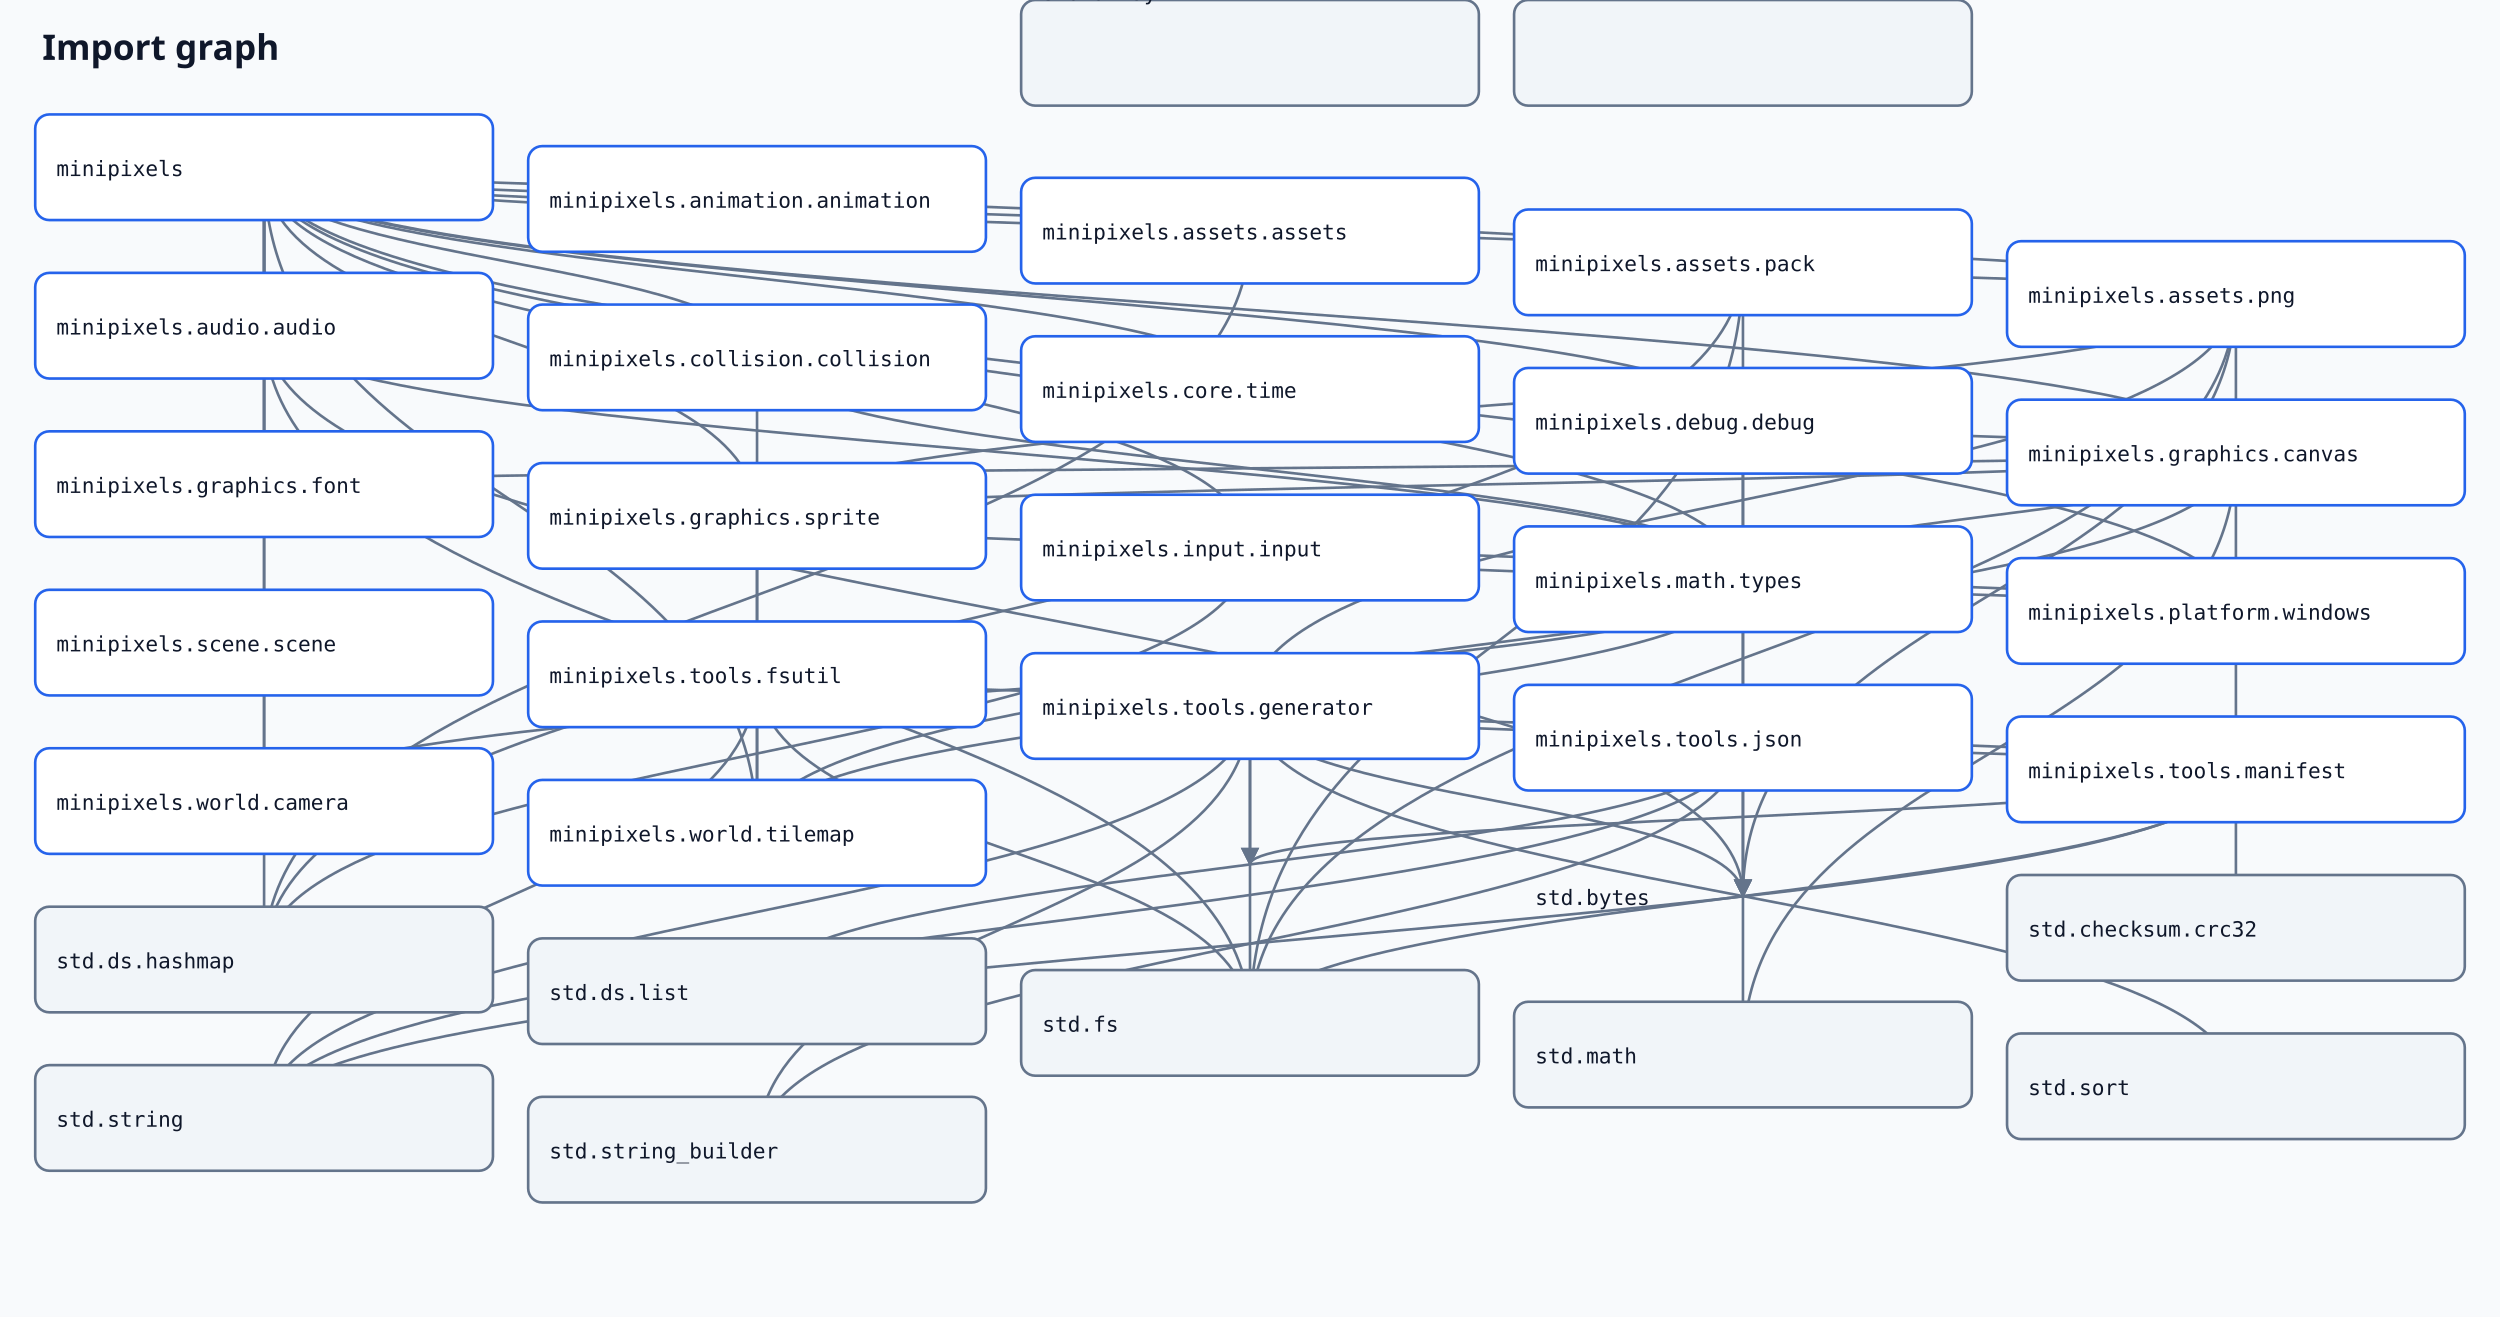
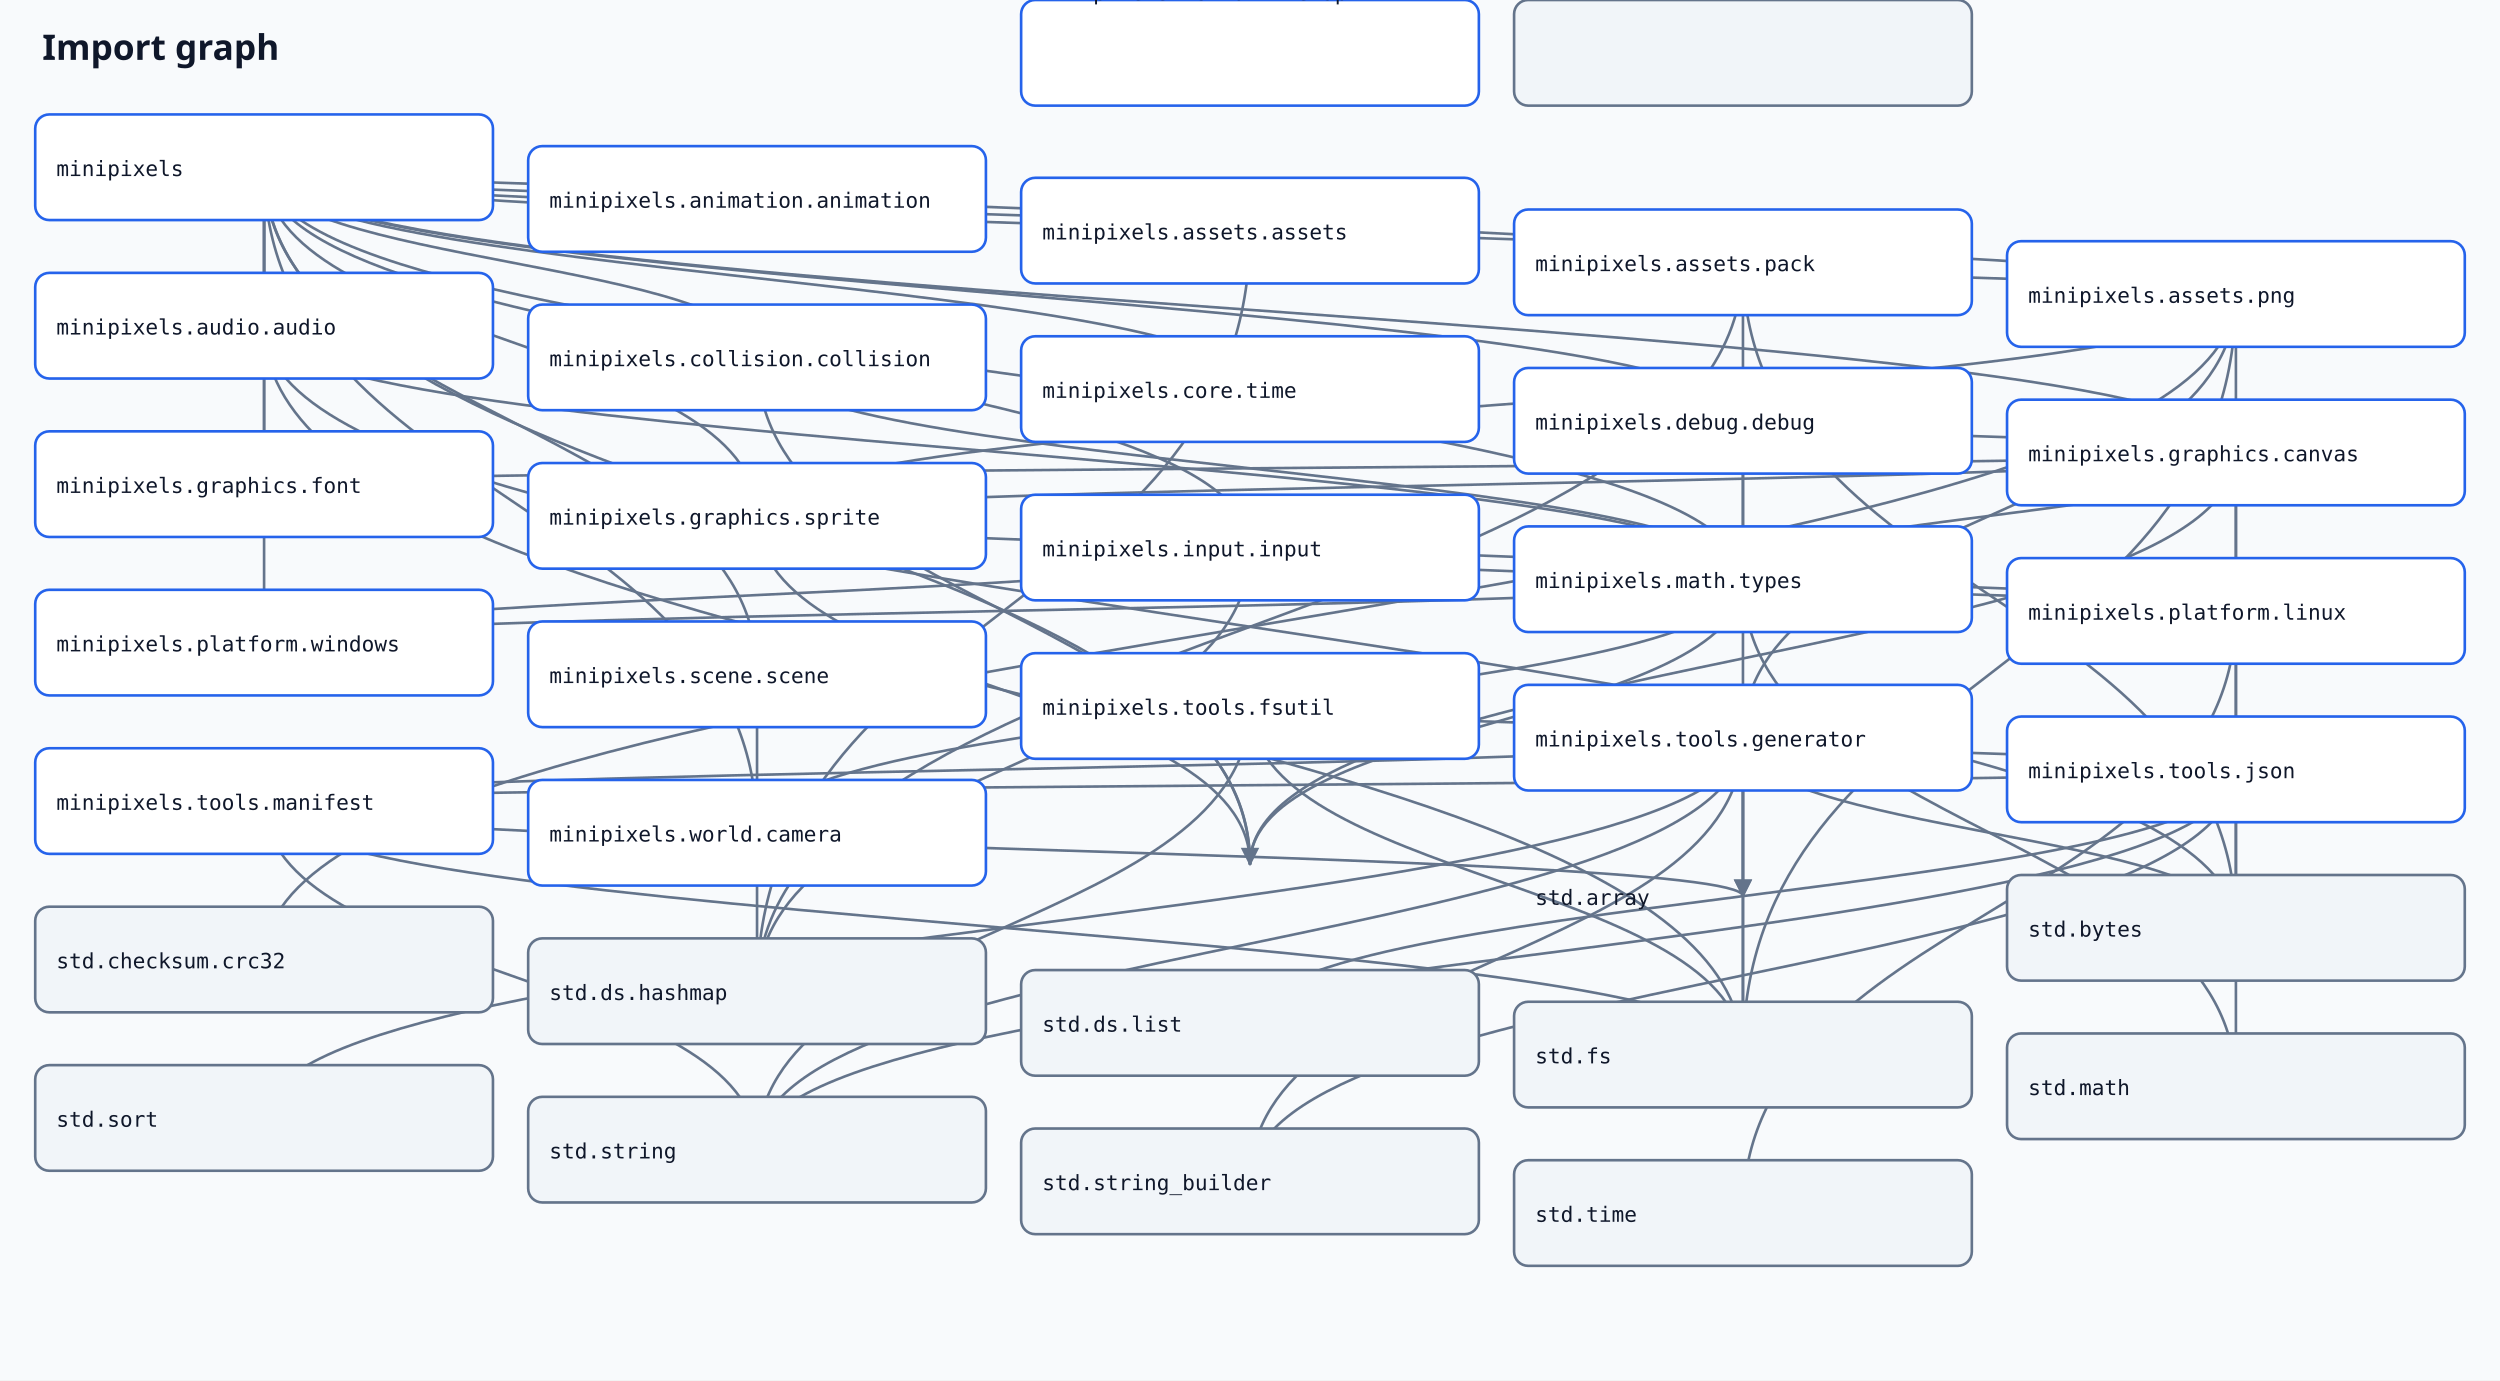
- <svg xmlns="http://www.w3.org/2000/svg" width="1420" height="748" viewBox="0 0 1420 748" role="img" aria-labelledby="title desc">
+ <svg xmlns="http://www.w3.org/2000/svg" width="1420" height="784" viewBox="0 0 1420 784" role="img" aria-labelledby="title desc">
  <defs>
    <marker id="arrow" viewBox="0 0 10 10" refX="9" refY="5" markerWidth="7" markerHeight="7" orient="auto-start-reverse">
      <path d="M 0 0 L 10 5 L 0 10 z" fill="#64748b" />
    </marker>
  </defs>
  <rect width="100%" height="100%" fill="#f8fafc" />
  <text x="24" y="34" font-family="system-ui,sans-serif" font-size="20" font-weight="700" fill="#0f172a">Import graph</text>
  <path d="M 150 95 C 150 104, 430 104, 430 113" fill="none" stroke="#64748b" stroke-width="1.5" marker-end="url(#arrow)" />
  <path d="M 150 95 C 150 113, 710 113, 710 131" fill="none" stroke="#64748b" stroke-width="1.5" marker-end="url(#arrow)" />
  <path d="M 150 95 C 150 122, 990 122, 990 149" fill="none" stroke="#64748b" stroke-width="1.5" marker-end="url(#arrow)" />
  <path d="M 150 95 C 150 131, 1270 131, 1270 167" fill="none" stroke="#64748b" stroke-width="1.5" marker-end="url(#arrow)" />
  <path d="M 150 95 C 150 140, 150 140, 150 185" fill="none" stroke="#64748b" stroke-width="1.5" marker-end="url(#arrow)" />
  <path d="M 150 95 C 150 149, 430 149, 430 203" fill="none" stroke="#64748b" stroke-width="1.5" marker-end="url(#arrow)" />
  <path d="M 150 95 C 150 158, 710 158, 710 221" fill="none" stroke="#64748b" stroke-width="1.5" marker-end="url(#arrow)" />
  <path d="M 150 95 C 150 167, 990 167, 990 239" fill="none" stroke="#64748b" stroke-width="1.5" marker-end="url(#arrow)" />
  <path d="M 150 95 C 150 176, 1270 176, 1270 257" fill="none" stroke="#64748b" stroke-width="1.5" marker-end="url(#arrow)" />
  <path d="M 150 95 C 150 185, 150 185, 150 275" fill="none" stroke="#64748b" stroke-width="1.5" marker-end="url(#arrow)" />
  <path d="M 150 95 C 150 194, 430 194, 430 293" fill="none" stroke="#64748b" stroke-width="1.5" marker-end="url(#arrow)" />
  <path d="M 150 95 C 150 203, 710 203, 710 311" fill="none" stroke="#64748b" stroke-width="1.5" marker-end="url(#arrow)" />
  <path d="M 150 95 C 150 212, 990 212, 990 329" fill="none" stroke="#64748b" stroke-width="1.5" marker-end="url(#arrow)" />
-   <path d="M 150 95 C 150 221, 1270 221, 1270 347" fill="none" stroke="#64748b" stroke-width="1.5" marker-end="url(#arrow)" />
  <path d="M 150 95 C 150 230, 150 230, 150 365" fill="none" stroke="#64748b" stroke-width="1.5" marker-end="url(#arrow)" />
-   <path d="M 150 95 C 150 275, 150 275, 150 455" fill="none" stroke="#64748b" stroke-width="1.5" marker-end="url(#arrow)" />
+   <path d="M 150 95 C 150 239, 430 239, 430 383" fill="none" stroke="#64748b" stroke-width="1.5" marker-end="url(#arrow)" />
  <path d="M 150 95 C 150 284, 430 284, 430 473" fill="none" stroke="#64748b" stroke-width="1.5" marker-end="url(#arrow)" />
-   <path d="M 710 131 C 710 338, 150 338, 150 545" fill="none" stroke="#64748b" stroke-width="1.5" marker-end="url(#arrow)" />
-   <path d="M 990 149 C 990 329, 990 329, 990 509." fill="none" stroke="#64748b" stroke-width="1.5" marker-end="url(#arrow)" />
-   <path d="M 990 149 C 990 347, 150 347, 150 545" fill="none" stroke="#64748b" stroke-width="1.5" marker-end="url(#arrow)" />
-   <path d="M 990 149 C 990 365, 710 365, 710 581" fill="none" stroke="#64748b" stroke-width="1.5" marker-end="url(#arrow)" />
+   <path d="M 150 95 C 150 293, 710 293, 710 491." fill="none" stroke="#64748b" stroke-width="1.5" marker-end="url(#arrow)" />
+   <path d="M 710 131 C 710 347, 430 347, 430 563" fill="none" stroke="#64748b" stroke-width="1.5" marker-end="url(#arrow)" />
+   <path d="M 990 149 C 990 338, 1270 338, 1270 527" fill="none" stroke="#64748b" stroke-width="1.5" marker-end="url(#arrow)" />
+   <path d="M 990 149 C 990 356, 430 356, 430 563" fill="none" stroke="#64748b" stroke-width="1.5" marker-end="url(#arrow)" />
+   <path d="M 990 149 C 990 374, 990 374, 990 599" fill="none" stroke="#64748b" stroke-width="1.5" marker-end="url(#arrow)" />
  <path d="M 990 149 C 990 158, 1270 158, 1270 167" fill="none" stroke="#64748b" stroke-width="1.5" marker-end="url(#arrow)" />
-   <path d="M 1270 167 C 1270 338, 990 338, 990 509." fill="none" stroke="#64748b" stroke-width="1.5" marker-end="url(#arrow)" />
  <path d="M 1270 167 C 1270 347, 1270 347, 1270 527" fill="none" stroke="#64748b" stroke-width="1.5" marker-end="url(#arrow)" />
-   <path d="M 1270 167 C 1270 374, 710 374, 710 581" fill="none" stroke="#64748b" stroke-width="1.5" marker-end="url(#arrow)" />
+   <path d="M 1270 167 C 1270 356, 150 356, 150 545" fill="none" stroke="#64748b" stroke-width="1.5" marker-end="url(#arrow)" />
+   <path d="M 1270 167 C 1270 383, 990 383, 990 599" fill="none" stroke="#64748b" stroke-width="1.5" marker-end="url(#arrow)" />
  <path d="M 1270 167 C 1270 230, 430 230, 430 293" fill="none" stroke="#64748b" stroke-width="1.5" marker-end="url(#arrow)" />
-   <path d="M 150 185 C 150 347, 990 347, 990 509." fill="none" stroke="#64748b" stroke-width="1.5" marker-end="url(#arrow)" />
-   <path d="M 150 185 C 150 383, 710 383, 710 581" fill="none" stroke="#64748b" stroke-width="1.5" marker-end="url(#arrow)" />
+   <path d="M 150 185 C 150 356, 1270 356, 1270 527" fill="none" stroke="#64748b" stroke-width="1.5" marker-end="url(#arrow)" />
+   <path d="M 150 185 C 150 392, 990 392, 990 599" fill="none" stroke="#64748b" stroke-width="1.5" marker-end="url(#arrow)" />
  <path d="M 150 185 C 150 257, 990 257, 990 329" fill="none" stroke="#64748b" stroke-width="1.5" marker-end="url(#arrow)" />
  <path d="M 430 203 C 430 266, 990 266, 990 329" fill="none" stroke="#64748b" stroke-width="1.5" marker-end="url(#arrow)" />
  <path d="M 990 239 C 990 248, 1270 248, 1270 257" fill="none" stroke="#64748b" stroke-width="1.5" marker-end="url(#arrow)" />
  <path d="M 990 239 C 990 284, 990 284, 990 329" fill="none" stroke="#64748b" stroke-width="1.5" marker-end="url(#arrow)" />
-   <path d="M 1270 257 C 1270 428, 990 428, 990 599" fill="none" stroke="#64748b" stroke-width="1.5" marker-end="url(#arrow)" />
+   <path d="M 1270 257 C 1270 437, 1270 437, 1270 617" fill="none" stroke="#64748b" stroke-width="1.5" marker-end="url(#arrow)" />
  <path d="M 1270 257 C 1270 275, 430 275, 430 293" fill="none" stroke="#64748b" stroke-width="1.5" marker-end="url(#arrow)" />
  <path d="M 1270 257 C 1270 293, 990 293, 990 329" fill="none" stroke="#64748b" stroke-width="1.5" marker-end="url(#arrow)" />
  <path d="M 150 275 C 150 266, 1270 266, 1270 257" fill="none" stroke="#64748b" stroke-width="1.5" marker-end="url(#arrow)" />
  <path d="M 430 293 C 430 311, 990 311, 990 329" fill="none" stroke="#64748b" stroke-width="1.5" marker-end="url(#arrow)" />
-   <path d="M 710 311 C 710 428, 150 428, 150 545" fill="none" stroke="#64748b" stroke-width="1.5" marker-end="url(#arrow)" />
-   <path d="M 990 329 C 990 464, 990 464, 990 599" fill="none" stroke="#64748b" stroke-width="1.5" marker-end="url(#arrow)" />
+   <path d="M 710 311 C 710 437, 430 437, 430 563" fill="none" stroke="#64748b" stroke-width="1.5" marker-end="url(#arrow)" />
+   <path d="M 990 329 C 990 473, 1270 473, 1270 617" fill="none" stroke="#64748b" stroke-width="1.5" marker-end="url(#arrow)" />
+   <path d="M 1270 347 C 1270 518, 990 518, 990 689" fill="none" stroke="#64748b" stroke-width="1.5" marker-end="url(#arrow)" />
  <path d="M 1270 347 C 1270 329, 710 329, 710 311" fill="none" stroke="#64748b" stroke-width="1.5" marker-end="url(#arrow)" />
  <path d="M 1270 347 C 1270 338, 990 338, 990 329" fill="none" stroke="#64748b" stroke-width="1.5" marker-end="url(#arrow)" />
-   <path d="M 150 365 C 150 455, 150 455, 150 545" fill="none" stroke="#64748b" stroke-width="1.5" marker-end="url(#arrow)" />
-   <path d="M 430 383 C 430 482, 710 482, 710 581" fill="none" stroke="#64748b" stroke-width="1.5" marker-end="url(#arrow)" />
-   <path d="M 430 383 C 430 509, 150 509, 150 635" fill="none" stroke="#64748b" stroke-width="1.5" marker-end="url(#arrow)" />
-   <path d="M 710 401 C 710 446, 710 446, 710 491." fill="none" stroke="#64748b" stroke-width="1.5" marker-end="url(#arrow)" />
-   <path d="M 710 401 C 710 455, 990 455, 990 509." fill="none" stroke="#64748b" stroke-width="1.5" marker-end="url(#arrow)" />
-   <path d="M 710 401 C 710 491, 710 491, 710 581" fill="none" stroke="#64748b" stroke-width="1.5" marker-end="url(#arrow)" />
-   <path d="M 710 401 C 710 509, 1270 509, 1270 617" fill="none" stroke="#64748b" stroke-width="1.5" marker-end="url(#arrow)" />
-   <path d="M 710 401 C 710 518, 150 518, 150 635" fill="none" stroke="#64748b" stroke-width="1.5" marker-end="url(#arrow)" />
+   <path d="M 150 365 C 150 338, 710 338, 710 311" fill="none" stroke="#64748b" stroke-width="1.5" marker-end="url(#arrow)" />
+   <path d="M 150 365 C 150 347, 990 347, 990 329" fill="none" stroke="#64748b" stroke-width="1.5" marker-end="url(#arrow)" />
+   <path d="M 430 383 C 430 473, 430 473, 430 563" fill="none" stroke="#64748b" stroke-width="1.5" marker-end="url(#arrow)" />
+   <path d="M 710 401 C 710 500, 990 500, 990 599" fill="none" stroke="#64748b" stroke-width="1.5" marker-end="url(#arrow)" />
  <path d="M 710 401 C 710 527, 430 527, 430 653" fill="none" stroke="#64748b" stroke-width="1.5" marker-end="url(#arrow)" />
-   <path d="M 710 401 C 710 284, 1270 284, 1270 167" fill="none" stroke="#64748b" stroke-width="1.5" marker-end="url(#arrow)" />
-   <path d="M 710 401 C 710 392, 430 392, 430 383" fill="none" stroke="#64748b" stroke-width="1.5" marker-end="url(#arrow)" />
-   <path d="M 710 401 C 710 410, 990 410, 990 419" fill="none" stroke="#64748b" stroke-width="1.5" marker-end="url(#arrow)" />
-   <path d="M 710 401 C 710 419, 1270 419, 1270 437" fill="none" stroke="#64748b" stroke-width="1.5" marker-end="url(#arrow)" />
-   <path d="M 990 419 C 990 491, 430 491, 430 563" fill="none" stroke="#64748b" stroke-width="1.5" marker-end="url(#arrow)" />
+   <path d="M 990 419 C 990 464, 990 464, 990 509." fill="none" stroke="#64748b" stroke-width="1.5" marker-end="url(#arrow)" />
+   <path d="M 990 419 C 990 473, 1270 473, 1270 527" fill="none" stroke="#64748b" stroke-width="1.5" marker-end="url(#arrow)" />
+   <path d="M 990 419 C 990 509, 990 509, 990 599" fill="none" stroke="#64748b" stroke-width="1.5" marker-end="url(#arrow)" />
  <path d="M 990 419 C 990 527, 150 527, 150 635" fill="none" stroke="#64748b" stroke-width="1.5" marker-end="url(#arrow)" />
  <path d="M 990 419 C 990 536, 430 536, 430 653" fill="none" stroke="#64748b" stroke-width="1.5" marker-end="url(#arrow)" />
-   <path d="M 1270 437 C 1270 464, 710 464, 710 491." fill="none" stroke="#64748b" stroke-width="1.5" marker-end="url(#arrow)" />
+   <path d="M 990 419 C 990 545, 710 545, 710 671" fill="none" stroke="#64748b" stroke-width="1.5" marker-end="url(#arrow)" />
+   <path d="M 990 419 C 990 293, 1270 293, 1270 167" fill="none" stroke="#64748b" stroke-width="1.5" marker-end="url(#arrow)" />
+   <path d="M 990 419 C 990 410, 710 410, 710 401" fill="none" stroke="#64748b" stroke-width="1.5" marker-end="url(#arrow)" />
+   <path d="M 990 419 C 990 428, 1270 428, 1270 437" fill="none" stroke="#64748b" stroke-width="1.5" marker-end="url(#arrow)" />
+   <path d="M 990 419 C 990 437, 150 437, 150 455" fill="none" stroke="#64748b" stroke-width="1.5" marker-end="url(#arrow)" />
  <path d="M 1270 437 C 1270 509, 710 509, 710 581" fill="none" stroke="#64748b" stroke-width="1.5" marker-end="url(#arrow)" />
-   <path d="M 1270 437 C 1270 536, 150 536, 150 635" fill="none" stroke="#64748b" stroke-width="1.5" marker-end="url(#arrow)" />
-   <path d="M 1270 437 C 1270 428, 990 428, 990 419" fill="none" stroke="#64748b" stroke-width="1.5" marker-end="url(#arrow)" />
-   <path d="M 150 455 C 150 392, 990 392, 990 329" fill="none" stroke="#64748b" stroke-width="1.5" marker-end="url(#arrow)" />
-   <path d="M 430 473 C 430 338, 430 338, 430 203" fill="none" stroke="#64748b" stroke-width="1.5" marker-end="url(#arrow)" />
-   <path d="M 430 473 C 430 365, 1270 365, 1270 257" fill="none" stroke="#64748b" stroke-width="1.5" marker-end="url(#arrow)" />
-   <path d="M 430 473 C 430 383, 430 383, 430 293" fill="none" stroke="#64748b" stroke-width="1.5" marker-end="url(#arrow)" />
+   <path d="M 1270 437 C 1270 545, 430 545, 430 653" fill="none" stroke="#64748b" stroke-width="1.5" marker-end="url(#arrow)" />
+   <path d="M 1270 437 C 1270 554, 710 554, 710 671" fill="none" stroke="#64748b" stroke-width="1.5" marker-end="url(#arrow)" />
+   <path d="M 150 455 C 150 482, 990 482, 990 509." fill="none" stroke="#64748b" stroke-width="1.5" marker-end="url(#arrow)" />
+   <path d="M 150 455 C 150 527, 990 527, 990 599" fill="none" stroke="#64748b" stroke-width="1.5" marker-end="url(#arrow)" />
+   <path d="M 150 455 C 150 554, 430 554, 430 653" fill="none" stroke="#64748b" stroke-width="1.5" marker-end="url(#arrow)" />
+   <path d="M 150 455 C 150 446, 1270 446, 1270 437" fill="none" stroke="#64748b" stroke-width="1.5" marker-end="url(#arrow)" />
  <path d="M 430 473 C 430 401, 990 401, 990 329" fill="none" stroke="#64748b" stroke-width="1.5" marker-end="url(#arrow)" />
+   <path d="M 710 491. C 710 347, 430 347, 430 203" fill="none" stroke="#64748b" stroke-width="1.5" marker-end="url(#arrow)" />
+   <path d="M 710 491. C 710 374, 1270 374, 1270 257" fill="none" stroke="#64748b" stroke-width="1.5" marker-end="url(#arrow)" />
+   <path d="M 710 491. C 710 392, 430 392, 430 293" fill="none" stroke="#64748b" stroke-width="1.5" marker-end="url(#arrow)" />
+   <path d="M 710 491. C 710 410, 990 410, 990 329" fill="none" stroke="#64748b" stroke-width="1.5" marker-end="url(#arrow)" />
  <g>
    <rect x="20" y="65" width="260" height="60" rx="8" fill="#ffffff" stroke="#2563eb" stroke-width="1.5" />
    <text x="32" y="100" font-family="ui-monospace,monospace" font-size="12" fill="#0f172a">minipixels</text>
  </g>
  <g>
    <rect x="300" y="83" width="260" height="60" rx="8" fill="#ffffff" stroke="#2563eb" stroke-width="1.5" />
    <text x="312" y="118" font-family="ui-monospace,monospace" font-size="12" fill="#0f172a">minipixels.animation.animation</text>
  </g>
  <g>
    <rect x="580" y="101" width="260" height="60" rx="8" fill="#ffffff" stroke="#2563eb" stroke-width="1.5" />
    <text x="592" y="136" font-family="ui-monospace,monospace" font-size="12" fill="#0f172a">minipixels.assets.assets</text>
  </g>
  <g>
    <rect x="860" y="119" width="260" height="60" rx="8" fill="#ffffff" stroke="#2563eb" stroke-width="1.5" />
    <text x="872" y="154" font-family="ui-monospace,monospace" font-size="12" fill="#0f172a">minipixels.assets.pack</text>
  </g>
  <g>
    <rect x="1140" y="137" width="260" height="60" rx="8" fill="#ffffff" stroke="#2563eb" stroke-width="1.5" />
    <text x="1152" y="172" font-family="ui-monospace,monospace" font-size="12" fill="#0f172a">minipixels.assets.png</text>
  </g>
  <g>
    <rect x="20" y="155" width="260" height="60" rx="8" fill="#ffffff" stroke="#2563eb" stroke-width="1.5" />
    <text x="32" y="190" font-family="ui-monospace,monospace" font-size="12" fill="#0f172a">minipixels.audio.audio</text>
  </g>
  <g>
    <rect x="300" y="173" width="260" height="60" rx="8" fill="#ffffff" stroke="#2563eb" stroke-width="1.5" />
    <text x="312" y="208" font-family="ui-monospace,monospace" font-size="12" fill="#0f172a">minipixels.collision.collision</text>
  </g>
  <g>
    <rect x="580" y="191" width="260" height="60" rx="8" fill="#ffffff" stroke="#2563eb" stroke-width="1.5" />
    <text x="592" y="226" font-family="ui-monospace,monospace" font-size="12" fill="#0f172a">minipixels.core.time</text>
  </g>
  <g>
    <rect x="860" y="209" width="260" height="60" rx="8" fill="#ffffff" stroke="#2563eb" stroke-width="1.5" />
    <text x="872" y="244" font-family="ui-monospace,monospace" font-size="12" fill="#0f172a">minipixels.debug.debug</text>
  </g>
  <g>
    <rect x="1140" y="227" width="260" height="60" rx="8" fill="#ffffff" stroke="#2563eb" stroke-width="1.5" />
    <text x="1152" y="262" font-family="ui-monospace,monospace" font-size="12" fill="#0f172a">minipixels.graphics.canvas</text>
  </g>
  <g>
    <rect x="20" y="245" width="260" height="60" rx="8" fill="#ffffff" stroke="#2563eb" stroke-width="1.5" />
    <text x="32" y="280" font-family="ui-monospace,monospace" font-size="12" fill="#0f172a">minipixels.graphics.font</text>
  </g>
  <g>
    <rect x="300" y="263" width="260" height="60" rx="8" fill="#ffffff" stroke="#2563eb" stroke-width="1.5" />
    <text x="312" y="298" font-family="ui-monospace,monospace" font-size="12" fill="#0f172a">minipixels.graphics.sprite</text>
  </g>
  <g>
    <rect x="580" y="281" width="260" height="60" rx="8" fill="#ffffff" stroke="#2563eb" stroke-width="1.5" />
    <text x="592" y="316" font-family="ui-monospace,monospace" font-size="12" fill="#0f172a">minipixels.input.input</text>
  </g>
  <g>
    <rect x="860" y="299" width="260" height="60" rx="8" fill="#ffffff" stroke="#2563eb" stroke-width="1.5" />
    <text x="872" y="334" font-family="ui-monospace,monospace" font-size="12" fill="#0f172a">minipixels.math.types</text>
  </g>
  <g>
    <rect x="1140" y="317" width="260" height="60" rx="8" fill="#ffffff" stroke="#2563eb" stroke-width="1.5" />
-     <text x="1152" y="352" font-family="ui-monospace,monospace" font-size="12" fill="#0f172a">minipixels.platform.windows</text>
+     <text x="1152" y="352" font-family="ui-monospace,monospace" font-size="12" fill="#0f172a">minipixels.platform.linux</text>
  </g>
  <g>
    <rect x="20" y="335" width="260" height="60" rx="8" fill="#ffffff" stroke="#2563eb" stroke-width="1.5" />
-     <text x="32" y="370" font-family="ui-monospace,monospace" font-size="12" fill="#0f172a">minipixels.scene.scene</text>
+     <text x="32" y="370" font-family="ui-monospace,monospace" font-size="12" fill="#0f172a">minipixels.platform.windows</text>
  </g>
  <g>
    <rect x="300" y="353" width="260" height="60" rx="8" fill="#ffffff" stroke="#2563eb" stroke-width="1.5" />
-     <text x="312" y="388" font-family="ui-monospace,monospace" font-size="12" fill="#0f172a">minipixels.tools.fsutil</text>
+     <text x="312" y="388" font-family="ui-monospace,monospace" font-size="12" fill="#0f172a">minipixels.scene.scene</text>
  </g>
  <g>
    <rect x="580" y="371" width="260" height="60" rx="8" fill="#ffffff" stroke="#2563eb" stroke-width="1.5" />
-     <text x="592" y="406" font-family="ui-monospace,monospace" font-size="12" fill="#0f172a">minipixels.tools.generator</text>
+     <text x="592" y="406" font-family="ui-monospace,monospace" font-size="12" fill="#0f172a">minipixels.tools.fsutil</text>
  </g>
  <g>
    <rect x="860" y="389" width="260" height="60" rx="8" fill="#ffffff" stroke="#2563eb" stroke-width="1.5" />
-     <text x="872" y="424" font-family="ui-monospace,monospace" font-size="12" fill="#0f172a">minipixels.tools.json</text>
+     <text x="872" y="424" font-family="ui-monospace,monospace" font-size="12" fill="#0f172a">minipixels.tools.generator</text>
  </g>
  <g>
    <rect x="1140" y="407" width="260" height="60" rx="8" fill="#ffffff" stroke="#2563eb" stroke-width="1.5" />
-     <text x="1152" y="442" font-family="ui-monospace,monospace" font-size="12" fill="#0f172a">minipixels.tools.manifest</text>
+     <text x="1152" y="442" font-family="ui-monospace,monospace" font-size="12" fill="#0f172a">minipixels.tools.json</text>
  </g>
  <g>
    <rect x="20" y="425" width="260" height="60" rx="8" fill="#ffffff" stroke="#2563eb" stroke-width="1.5" />
-     <text x="32" y="460" font-family="ui-monospace,monospace" font-size="12" fill="#0f172a">minipixels.world.camera</text>
+     <text x="32" y="460" font-family="ui-monospace,monospace" font-size="12" fill="#0f172a">minipixels.tools.manifest</text>
  </g>
  <g>
    <rect x="300" y="443" width="260" height="60" rx="8" fill="#ffffff" stroke="#2563eb" stroke-width="1.5" />
-     <text x="312" y="478" font-family="ui-monospace,monospace" font-size="12" fill="#0f172a">minipixels.world.tilemap</text>
-   </g>
-   <g>
-     <rect x="580" y="461." width="260" height="60" rx="8" fill="#f1f5f9" stroke="#64748b" stroke-width="1.5" />
-     <text x="592" y="496." font-family="ui-monospace,monospace" font-size="12" fill="#0f172a">std.array</text>
+     <text x="312" y="478" font-family="ui-monospace,monospace" font-size="12" fill="#0f172a">minipixels.world.camera</text>
+   </g>
+   <g>
+     <rect x="580" y="461." width="260" height="60" rx="8" fill="#ffffff" stroke="#2563eb" stroke-width="1.5" />
+     <text x="592" y="496." font-family="ui-monospace,monospace" font-size="12" fill="#0f172a">minipixels.world.tilemap</text>
  </g>
  <g>
    <rect x="860" y="479." width="260" height="60" rx="8" fill="#f1f5f9" stroke="#64748b" stroke-width="1.5" />
-     <text x="872" y="514" font-family="ui-monospace,monospace" font-size="12" fill="#0f172a">std.bytes</text>
+     <text x="872" y="514" font-family="ui-monospace,monospace" font-size="12" fill="#0f172a">std.array</text>
  </g>
  <g>
    <rect x="1140" y="497" width="260" height="60" rx="8" fill="#f1f5f9" stroke="#64748b" stroke-width="1.5" />
-     <text x="1152" y="532" font-family="ui-monospace,monospace" font-size="12" fill="#0f172a">std.checksum.crc32</text>
+     <text x="1152" y="532" font-family="ui-monospace,monospace" font-size="12" fill="#0f172a">std.bytes</text>
  </g>
  <g>
    <rect x="20" y="515" width="260" height="60" rx="8" fill="#f1f5f9" stroke="#64748b" stroke-width="1.5" />
-     <text x="32" y="550" font-family="ui-monospace,monospace" font-size="12" fill="#0f172a">std.ds.hashmap</text>
+     <text x="32" y="550" font-family="ui-monospace,monospace" font-size="12" fill="#0f172a">std.checksum.crc32</text>
  </g>
  <g>
    <rect x="300" y="533" width="260" height="60" rx="8" fill="#f1f5f9" stroke="#64748b" stroke-width="1.5" />
-     <text x="312" y="568" font-family="ui-monospace,monospace" font-size="12" fill="#0f172a">std.ds.list</text>
+     <text x="312" y="568" font-family="ui-monospace,monospace" font-size="12" fill="#0f172a">std.ds.hashmap</text>
  </g>
  <g>
    <rect x="580" y="551" width="260" height="60" rx="8" fill="#f1f5f9" stroke="#64748b" stroke-width="1.5" />
-     <text x="592" y="586" font-family="ui-monospace,monospace" font-size="12" fill="#0f172a">std.fs</text>
+     <text x="592" y="586" font-family="ui-monospace,monospace" font-size="12" fill="#0f172a">std.ds.list</text>
  </g>
  <g>
    <rect x="860" y="569" width="260" height="60" rx="8" fill="#f1f5f9" stroke="#64748b" stroke-width="1.5" />
-     <text x="872" y="604" font-family="ui-monospace,monospace" font-size="12" fill="#0f172a">std.math</text>
+     <text x="872" y="604" font-family="ui-monospace,monospace" font-size="12" fill="#0f172a">std.fs</text>
  </g>
  <g>
    <rect x="1140" y="587" width="260" height="60" rx="8" fill="#f1f5f9" stroke="#64748b" stroke-width="1.5" />
-     <text x="1152" y="622" font-family="ui-monospace,monospace" font-size="12" fill="#0f172a">std.sort</text>
+     <text x="1152" y="622" font-family="ui-monospace,monospace" font-size="12" fill="#0f172a">std.math</text>
  </g>
  <g>
    <rect x="20" y="605" width="260" height="60" rx="8" fill="#f1f5f9" stroke="#64748b" stroke-width="1.5" />
-     <text x="32" y="640" font-family="ui-monospace,monospace" font-size="12" fill="#0f172a">std.string</text>
+     <text x="32" y="640" font-family="ui-monospace,monospace" font-size="12" fill="#0f172a">std.sort</text>
  </g>
  <g>
    <rect x="300" y="623" width="260" height="60" rx="8" fill="#f1f5f9" stroke="#64748b" stroke-width="1.5" />
-     <text x="312" y="658" font-family="ui-monospace,monospace" font-size="12" fill="#0f172a">std.string_builder</text>
+     <text x="312" y="658" font-family="ui-monospace,monospace" font-size="12" fill="#0f172a">std.string</text>
+   </g>
+   <g>
+     <rect x="580" y="641" width="260" height="60" rx="8" fill="#f1f5f9" stroke="#64748b" stroke-width="1.5" />
+     <text x="592" y="676" font-family="ui-monospace,monospace" font-size="12" fill="#0f172a">std.string_builder</text>
+   </g>
+   <g>
+     <rect x="860" y="659" width="260" height="60" rx="8" fill="#f1f5f9" stroke="#64748b" stroke-width="1.5" />
+     <text x="872" y="694" font-family="ui-monospace,monospace" font-size="12" fill="#0f172a">std.time</text>
  </g>
</svg>
